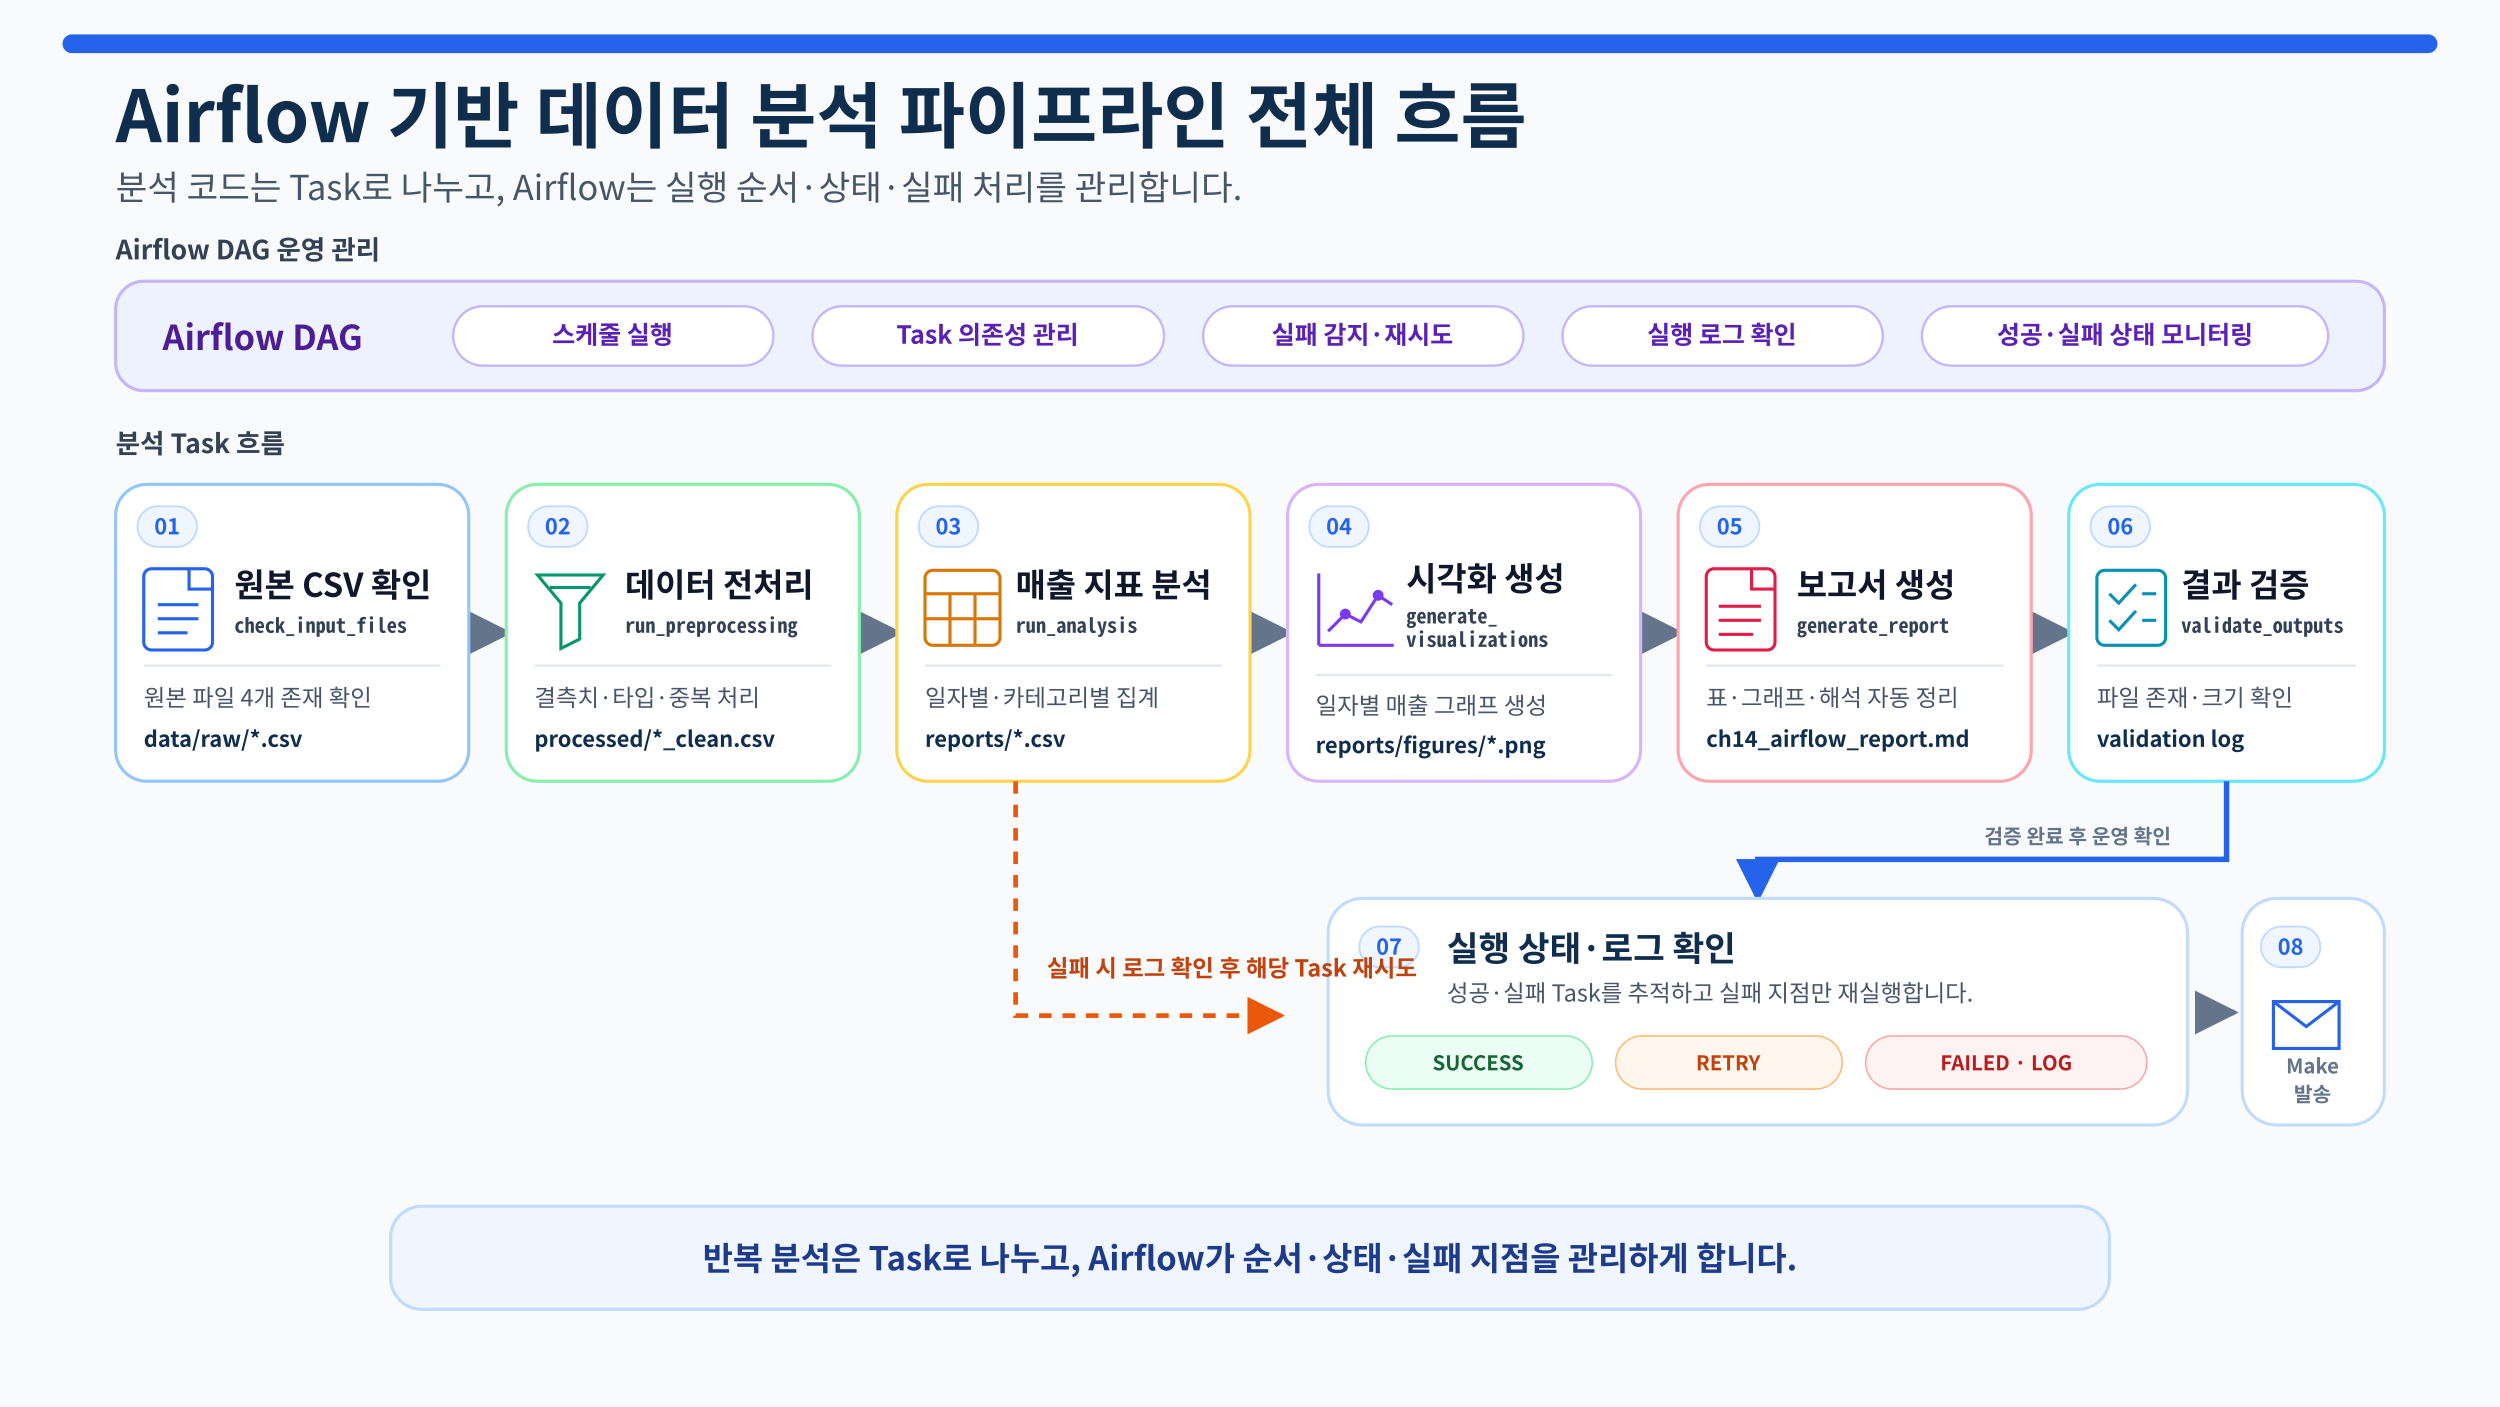
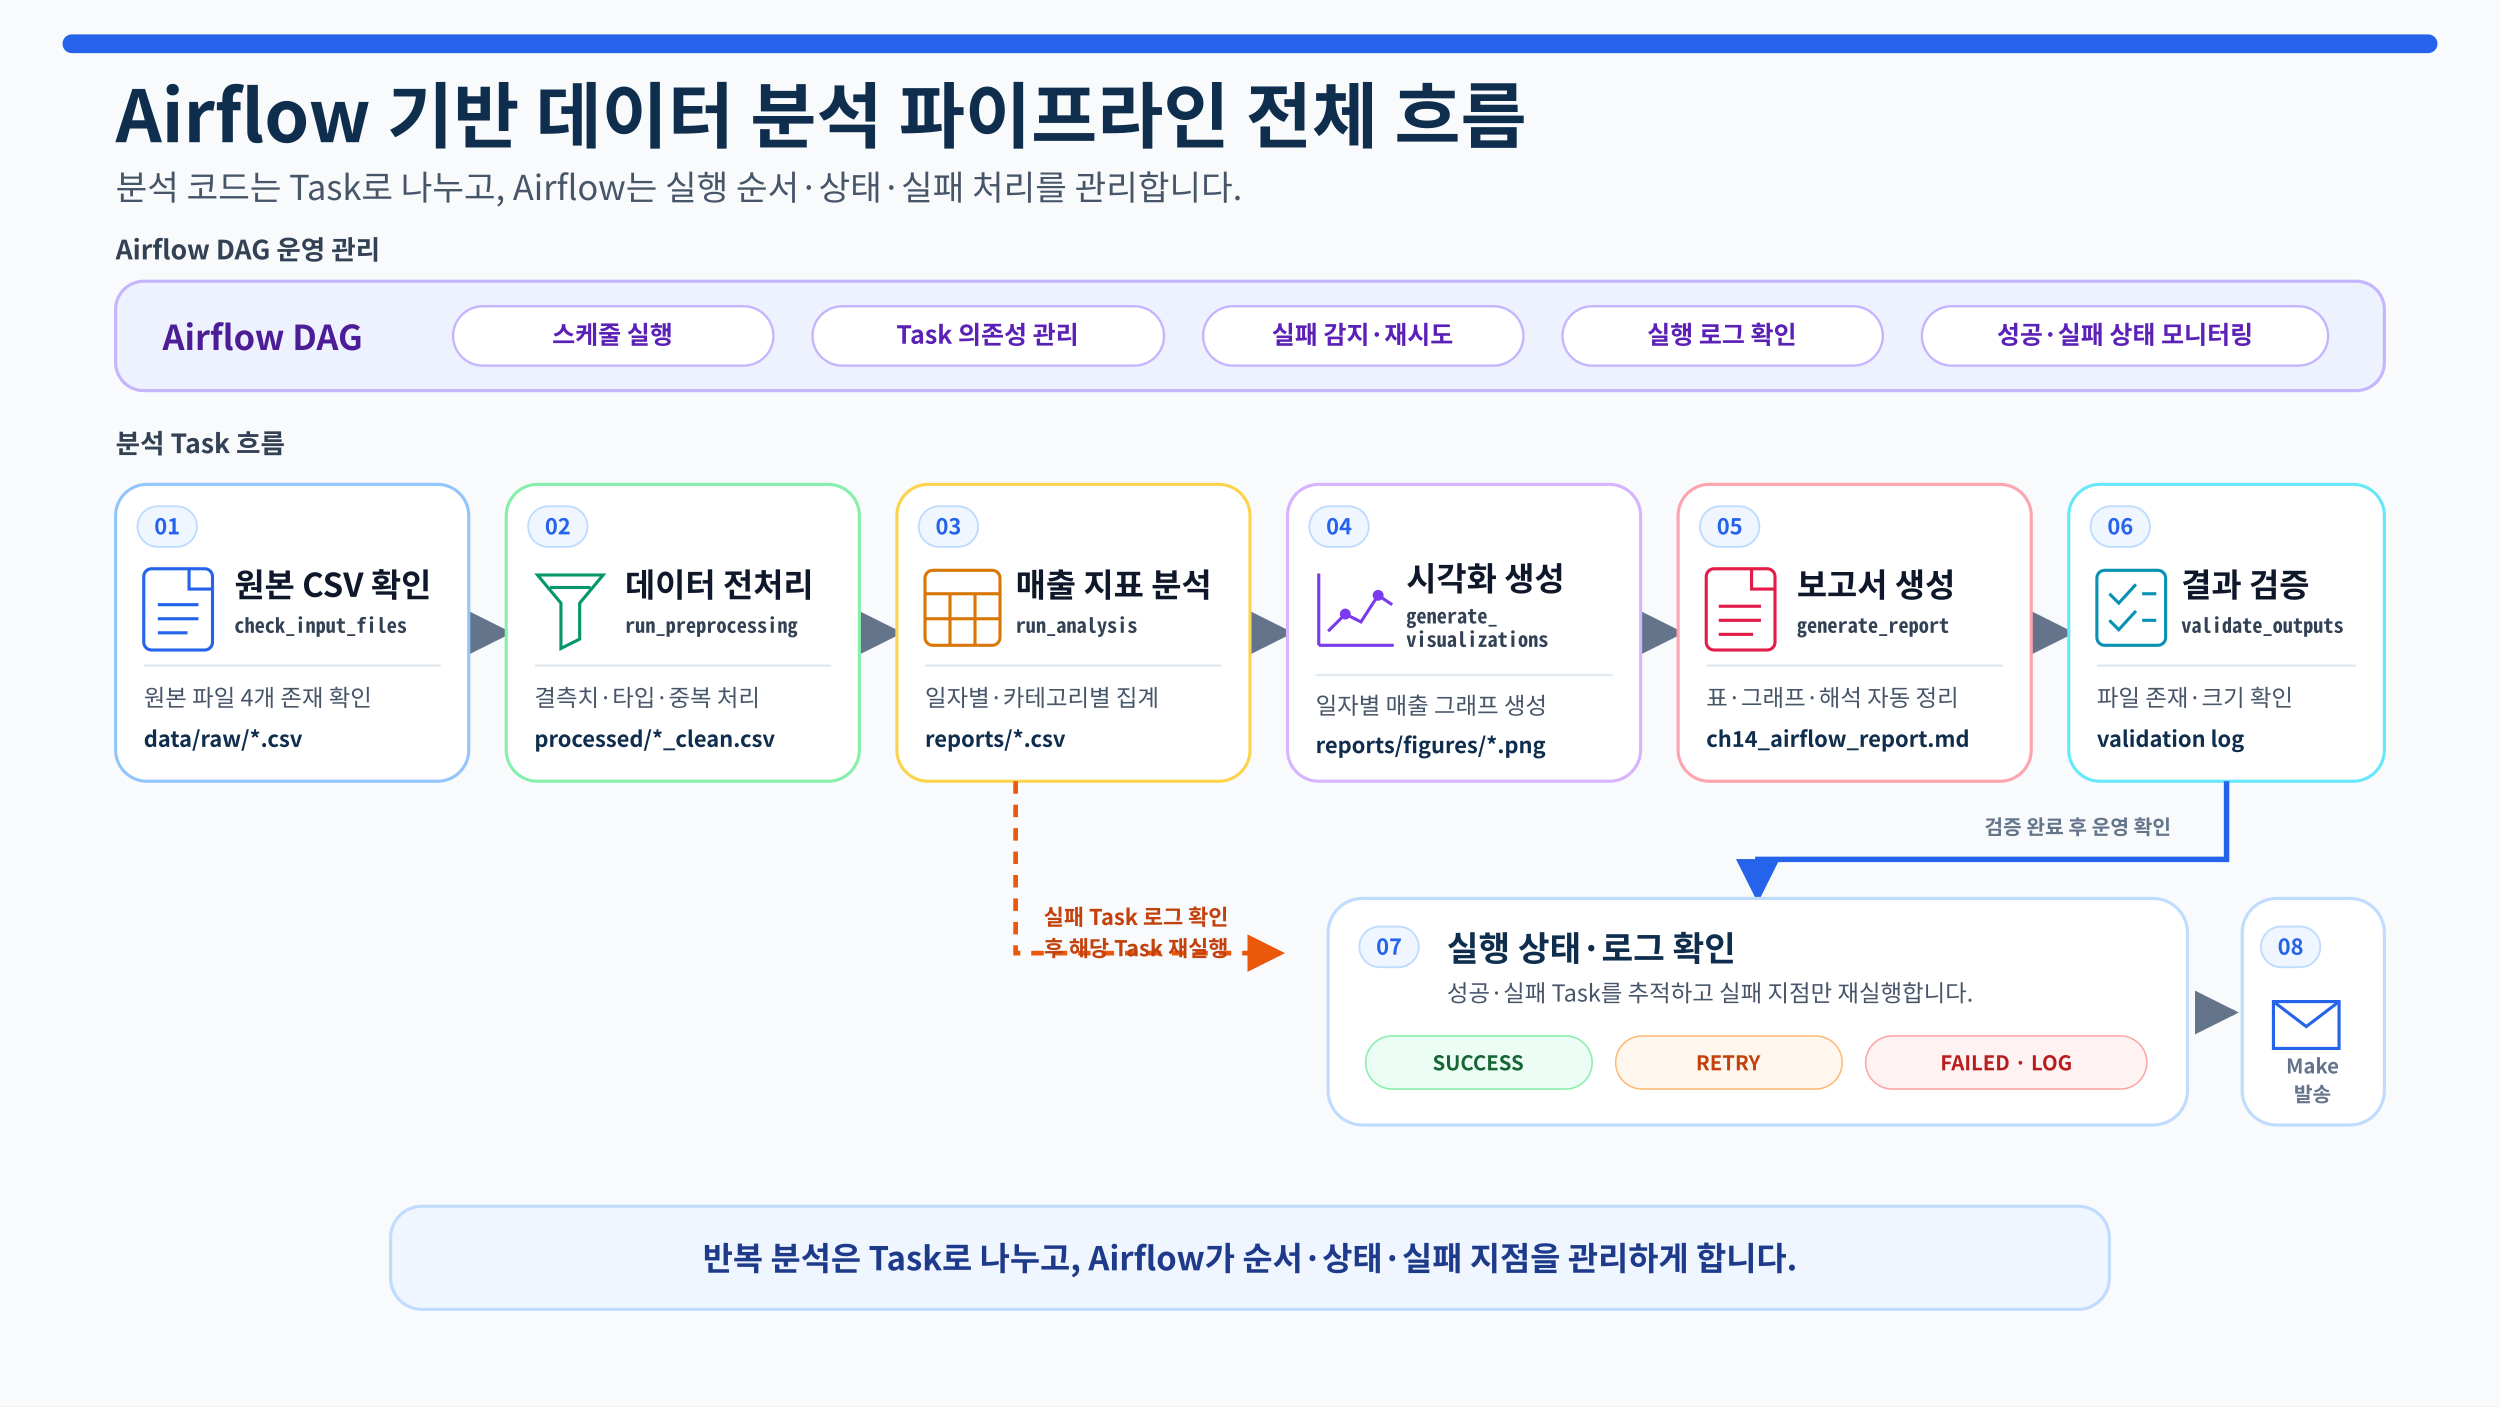
<svg xmlns="http://www.w3.org/2000/svg" width="1600" height="900" viewBox="0 0 1600 900" role="img" aria-labelledby="title desc">
  <defs>
    <marker id="arrow" viewBox="0 0 10 10" refX="9" refY="5" markerWidth="8" markerHeight="8" orient="auto">
      <path d="M0 0 L10 5 L0 10 Z" fill="#64748b" />
    </marker>
    <marker id="arrowBlue" viewBox="0 0 10 10" refX="9" refY="5" markerWidth="8" markerHeight="8" orient="auto">
      <path d="M0 0 L10 5 L0 10 Z" fill="#2563eb" />
    </marker>
    <marker id="arrowOrange" viewBox="0 0 10 10" refX="9" refY="5" markerWidth="8" markerHeight="8" orient="auto">
      <path d="M0 0 L10 5 L0 10 Z" fill="#ea580c" />
    </marker>
    <style>
      text{font-family:'NanumSquare','NanumGothic','Noto Sans CJK KR','Malgun Gothic',sans-serif}
      .bg{fill:#f8fafc}
      .title{font-size:46px;font-weight:800;fill:#0f2d4d}
      .subtitle{font-size:22px;font-weight:500;fill:#475569}
      .section{font-size:17px;font-weight:800;fill:#334155}
      .airband{fill:#eef2ff;stroke:#c4b5fd;stroke-width:2}
      .airtitle{font-size:22px;font-weight:800;fill:#4c1d95}
      .pill{fill:#fff;stroke:#c4b5fd;stroke-width:1.5}
      .pillText{font-size:16px;font-weight:700;fill:#5b21b6}
      .card{fill:#fff;stroke:#cbd5e1;stroke-width:2}
      .cardBlue{stroke:#93c5fd}.cardGreen{stroke:#86efac}.cardAmber{stroke:#fcd34d}.cardPurple{stroke:#d8b4fe}.cardRose{stroke:#fda4af}.cardCyan{stroke:#67e8f9}
      .num{fill:#eff6ff;stroke:#bfdbfe;stroke-width:1.2}
      .numText{font-size:14px;font-weight:800;fill:#2563eb}
      .cardTitle{font-size:21px;font-weight:800;fill:#0f172a}
      .task{font-family:'NanumGothicCoding','Noto Sans Mono CJK KR','D2Coding','Consolas',monospace;font-size:13px;font-weight:700;fill:#334155}
      .desc{font-size:15px;font-weight:500;fill:#475569}
      .out{font-size:14px;font-weight:700;fill:#0f2d4d}
      .badge{font-size:13px;font-weight:800}
      .arrow{fill:none;stroke:#64748b;stroke-width:3.5;marker-end:url(#arrow)}
      .arrowBlue{fill:none;stroke:#2563eb;stroke-width:3.5;marker-end:url(#arrowBlue)}
      .arrowOrange{fill:none;stroke:#ea580c;stroke-width:3;stroke-dasharray:8 7;marker-end:url(#arrowOrange)}
      .divider{stroke:#e2e8f0;stroke-width:1.5}
      .ops{fill:#fff;stroke:#bfdbfe;stroke-width:2}
      .opsTitle{font-size:22px;font-weight:800;fill:#0f2d4d}
      .opsDesc{font-size:15px;font-weight:500;fill:#475569}
      .note{fill:#eff6ff;stroke:#bfdbfe;stroke-width:2}
      .noteText{font-size:21px;font-weight:750;fill:#1e3a8a}
      .small{font-size:13px;font-weight:600;fill:#64748b}
    </style>
  </defs>
  <rect class="bg" width="1600" height="900" />
  <rect x="40" y="22" width="1520" height="12" rx="6" fill="#2563eb" />
  <text class="title" x="74" y="91">Airflow 기반 데이터 분석 파이프라인 전체 흐름</text>
  <text class="subtitle" x="74" y="128">분석 코드는 Task로 나누고, Airflow는 실행 순서·상태·실패 처리를 관리합니다.</text>
  <text class="section" x="74" y="166">Airflow DAG 운영 관리</text>
  <rect class="airband" x="74" y="180" width="1452" height="70" rx="18" />
  <text class="airtitle" x="104" y="224">Airflow DAG</text>
  <rect class="pill" x="290" y="196" width="205" height="38" rx="19" />
  <text class="pillText" x="392" y="220" text-anchor="middle">스케줄 실행</text>
  <rect class="pill" x="520" y="196" width="225" height="38" rx="19" />
  <text class="pillText" x="632" y="220" text-anchor="middle">Task 의존성 관리</text>
  <rect class="pill" x="770" y="196" width="205" height="38" rx="19" />
  <text class="pillText" x="872" y="220" text-anchor="middle">실패 감지·재시도</text>
  <rect class="pill" x="1000" y="196" width="205" height="38" rx="19" />
  <text class="pillText" x="1102" y="220" text-anchor="middle">실행 로그 확인</text>
  <rect class="pill" x="1230" y="196" width="260" height="38" rx="19" />
  <text class="pillText" x="1360" y="220" text-anchor="middle">성공·실패 상태 모니터링</text>
  <text class="section" x="74" y="290">분석 Task 흐름</text>
  <path class="arrow" d="M300 405 H325" />
  <path class="arrow" d="M550 405 H575" />
  <path class="arrow" d="M800 405 H825" />
  <path class="arrow" d="M1050 405 H1075" />
  <path class="arrow" d="M1300 405 H1325" />
  <g transform="translate(74 310)">
    <rect class="card cardBlue" width="226" height="190" rx="20" />
    <rect class="num" x="14" y="14" width="38" height="26" rx="13" />
    <text class="numText" x="33" y="32" text-anchor="middle">01</text>
    <g transform="translate(18 54)" stroke="#2563eb" stroke-width="2" fill="none">
      <rect x="0" y="0" width="44" height="52" rx="5" />
      <path d="M29 0v13h15" />
      <line x1="9" y1="23" x2="35" y2="23" />
      <line x1="9" y1="32" x2="35" y2="32" />
      <line x1="9" y1="41" x2="28" y2="41" />
    </g>
    <text class="cardTitle" x="76" y="72">원본 CSV 확인</text>
    <text class="task" x="76" y="95">check_input_files</text>
    <line class="divider" x1="18" y1="116" x2="208" y2="116" />
    <text class="desc" x="18" y="142">원본 파일 4개 존재 확인</text>
    <text class="out" x="18" y="168">data/raw/*.csv</text>
  </g>
  <g transform="translate(324 310)">
    <rect class="card cardGreen" width="226" height="190" rx="20" />
    <rect class="num" x="14" y="14" width="38" height="26" rx="13" />
    <text class="numText" x="33" y="32" text-anchor="middle">02</text>
    <g transform="translate(18 55)" stroke="#059669" stroke-width="2" fill="none">
      <path d="M2 3h42L29 21v23l-12 6V21z" />
      <line x1="10" y1="11" x2="36" y2="11" />
    </g>
    <text class="cardTitle" x="76" y="72">데이터 전처리</text>
    <text class="task" x="76" y="95">run_preprocessing</text>
    <line class="divider" x1="18" y1="116" x2="208" y2="116" />
    <text class="desc" x="18" y="142">결측치·타입·중복 처리</text>
    <text class="out" x="18" y="168">processed/*_clean.csv</text>
  </g>
  <g transform="translate(574 310)">
    <rect class="card cardAmber" width="226" height="190" rx="20" />
    <rect class="num" x="14" y="14" width="38" height="26" rx="13" />
    <text class="numText" x="33" y="32" text-anchor="middle">03</text>
    <g transform="translate(18 55)" stroke="#d97706" stroke-width="2" fill="none">
      <rect x="0" y="0" width="48" height="48" rx="5" />
      <line x1="0" y1="15" x2="48" y2="15" />
      <line x1="16" y1="15" x2="16" y2="48" />
      <line x1="32" y1="15" x2="32" y2="48" />
      <line x1="0" y1="31" x2="48" y2="31" />
    </g>
    <text class="cardTitle" x="76" y="72">매출 지표 분석</text>
    <text class="task" x="76" y="95">run_analysis</text>
    <line class="divider" x1="18" y1="116" x2="208" y2="116" />
    <text class="desc" x="18" y="142">일자별·카테고리별 집계</text>
    <text class="out" x="18" y="168">reports/*.csv</text>
  </g>
  <g transform="translate(824 310)">
    <rect class="card cardPurple" width="226" height="190" rx="20" />
    <rect class="num" x="14" y="14" width="38" height="26" rx="13" />
    <text class="numText" x="33" y="32" text-anchor="middle">04</text>
    <g transform="translate(18 55)" stroke="#7c3aed" stroke-width="2" fill="none">
      <line x1="2" y1="48" x2="50" y2="48" />
      <line x1="2" y1="48" x2="2" y2="2" />
      <polyline points="8,39 19,28 29,33 40,16 49,22" />
      <circle cx="19" cy="28" r="2.5" fill="#7c3aed" />
      <circle cx="40" cy="16" r="2.5" fill="#7c3aed" />
    </g>
    <text class="cardTitle" x="76" y="68">시각화 생성</text>
    <text class="task" x="76" y="89">generate_</text>
    <text class="task" x="76" y="104">visualizations</text>
    <line class="divider" x1="18" y1="122" x2="208" y2="122" />
    <text class="desc" x="18" y="147">일자별 매출 그래프 생성</text>
    <text class="out" x="18" y="172">reports/figures/*.png</text>
  </g>
  <g transform="translate(1074 310)">
    <rect class="card cardRose" width="226" height="190" rx="20" />
    <rect class="num" x="14" y="14" width="38" height="26" rx="13" />
    <text class="numText" x="33" y="32" text-anchor="middle">05</text>
    <g transform="translate(18 54)" stroke="#e11d48" stroke-width="2" fill="none">
      <rect x="0" y="0" width="44" height="52" rx="5" />
      <path d="M29 0v13h15" />
      <line x1="8" y1="24" x2="35" y2="24" />
      <line x1="8" y1="33" x2="35" y2="33" />
      <line x1="8" y1="42" x2="30" y2="42" />
    </g>
    <text class="cardTitle" x="76" y="72">보고서 생성</text>
    <text class="task" x="76" y="95">generate_report</text>
    <line class="divider" x1="18" y1="116" x2="208" y2="116" />
    <text class="desc" x="18" y="142">표·그래프·해석 자동 정리</text>
    <text class="out" x="18" y="168">ch14_airflow_report.md</text>
  </g>
  <g transform="translate(1324 310)">
    <rect class="card cardCyan" width="202" height="190" rx="20" />
    <rect class="num" x="14" y="14" width="38" height="26" rx="13" />
    <text class="numText" x="33" y="32" text-anchor="middle">06</text>
    <g transform="translate(18 55)" stroke="#0891b2" stroke-width="2" fill="none">
      <rect x="0" y="0" width="44" height="48" rx="5" />
      <polyline points="8,15 14,21 25,9" />
      <line x1="29" y1="15" x2="38" y2="15" />
      <polyline points="8,32 14,38 25,26" />
      <line x1="29" y1="32" x2="38" y2="32" />
    </g>
    <text class="cardTitle" x="72" y="72">결과 검증</text>
    <text class="task" x="72" y="95">validate_outputs</text>
    <line class="divider" x1="18" y1="116" x2="184" y2="116" />
    <text class="desc" x="18" y="142">파일 존재·크기 확인</text>
    <text class="out" x="18" y="168">validation log</text>
  </g>
  <path class="arrowBlue" d="M1425 500 V550 H1125 V575" />
-   <text class="small" x="1270" y="540">검증 완료 후 운영 확인</text>
+   <text class="small" x="1270" y="534">검증 완료 후 운영 확인</text>
  <g transform="translate(850 575)">
    <rect class="ops" width="550" height="145" rx="22" />
    <rect class="num" x="20" y="18" width="38" height="26" rx="13" />
    <text class="numText" x="39" y="36" text-anchor="middle">07</text>
    <text class="opsTitle" x="76" y="40">실행 상태·로그 확인</text>
    <text class="opsDesc" x="76" y="66">성공·실패 Task를 추적하고 실패 지점만 재실행합니다.</text>
    <rect x="24" y="88" width="145" height="34" rx="17" fill="#ecfdf5" stroke="#86efac" />
    <text class="badge" x="96" y="110" text-anchor="middle" fill="#166534">SUCCESS</text>
    <rect x="184" y="88" width="145" height="34" rx="17" fill="#fff7ed" stroke="#fdba74" />
    <text class="badge" x="256" y="110" text-anchor="middle" fill="#c2410c">RETRY</text>
    <rect x="344" y="88" width="180" height="34" rx="17" fill="#fef2f2" stroke="#fca5a5" />
    <text class="badge" x="434" y="110" text-anchor="middle" fill="#b91c1c">FAILED · LOG</text>
  </g>
  <path class="arrow" d="M1405 648 H1430" />
  <g transform="translate(1435 575)">
    <rect class="ops" width="91" height="145" rx="22" />
    <rect class="num" x="12" y="18" width="38" height="26" rx="13" />
    <text class="numText" x="31" y="36" text-anchor="middle">08</text>
    <g transform="translate(20 58)" stroke="#2563eb" stroke-width="2" fill="none">
      <path d="M0 8h42v30H0z" />
      <polyline points="0,8 21,24 42,8" />
    </g>
    <text class="small" x="45" y="112" text-anchor="middle">Make</text>
    <text class="small" x="45" y="130" text-anchor="middle">발송</text>
  </g>
-   <path class="arrowOrange" d="M650 500 V650 H820" />
-   <text x="670" y="625" font-family="NanumSquare,NanumGothic,sans-serif" font-size="15" font-weight="700" fill="#c2410c">실패 시 로그 확인 후 해당 Task 재시도</text>
+   <path class="arrowOrange" d="M650 500 V610 H820" />
+   <text x="668" y="592" font-family="NanumSquare,NanumGothic,sans-serif" font-size="14" font-weight="700" fill="#c2410c">실패 Task 로그 확인</text>
+   <text x="668" y="612" font-family="NanumSquare,NanumGothic,sans-serif" font-size="14" font-weight="700" fill="#c2410c">후 해당 Task 재실행</text>
  <rect class="note" x="250" y="772" width="1100" height="66" rx="20" />
  <text class="noteText" x="800" y="813" text-anchor="middle">반복 분석은 Task로 나누고, Airflow가 순서·상태·실패 지점을 관리하게 합니다.</text>
</svg>
